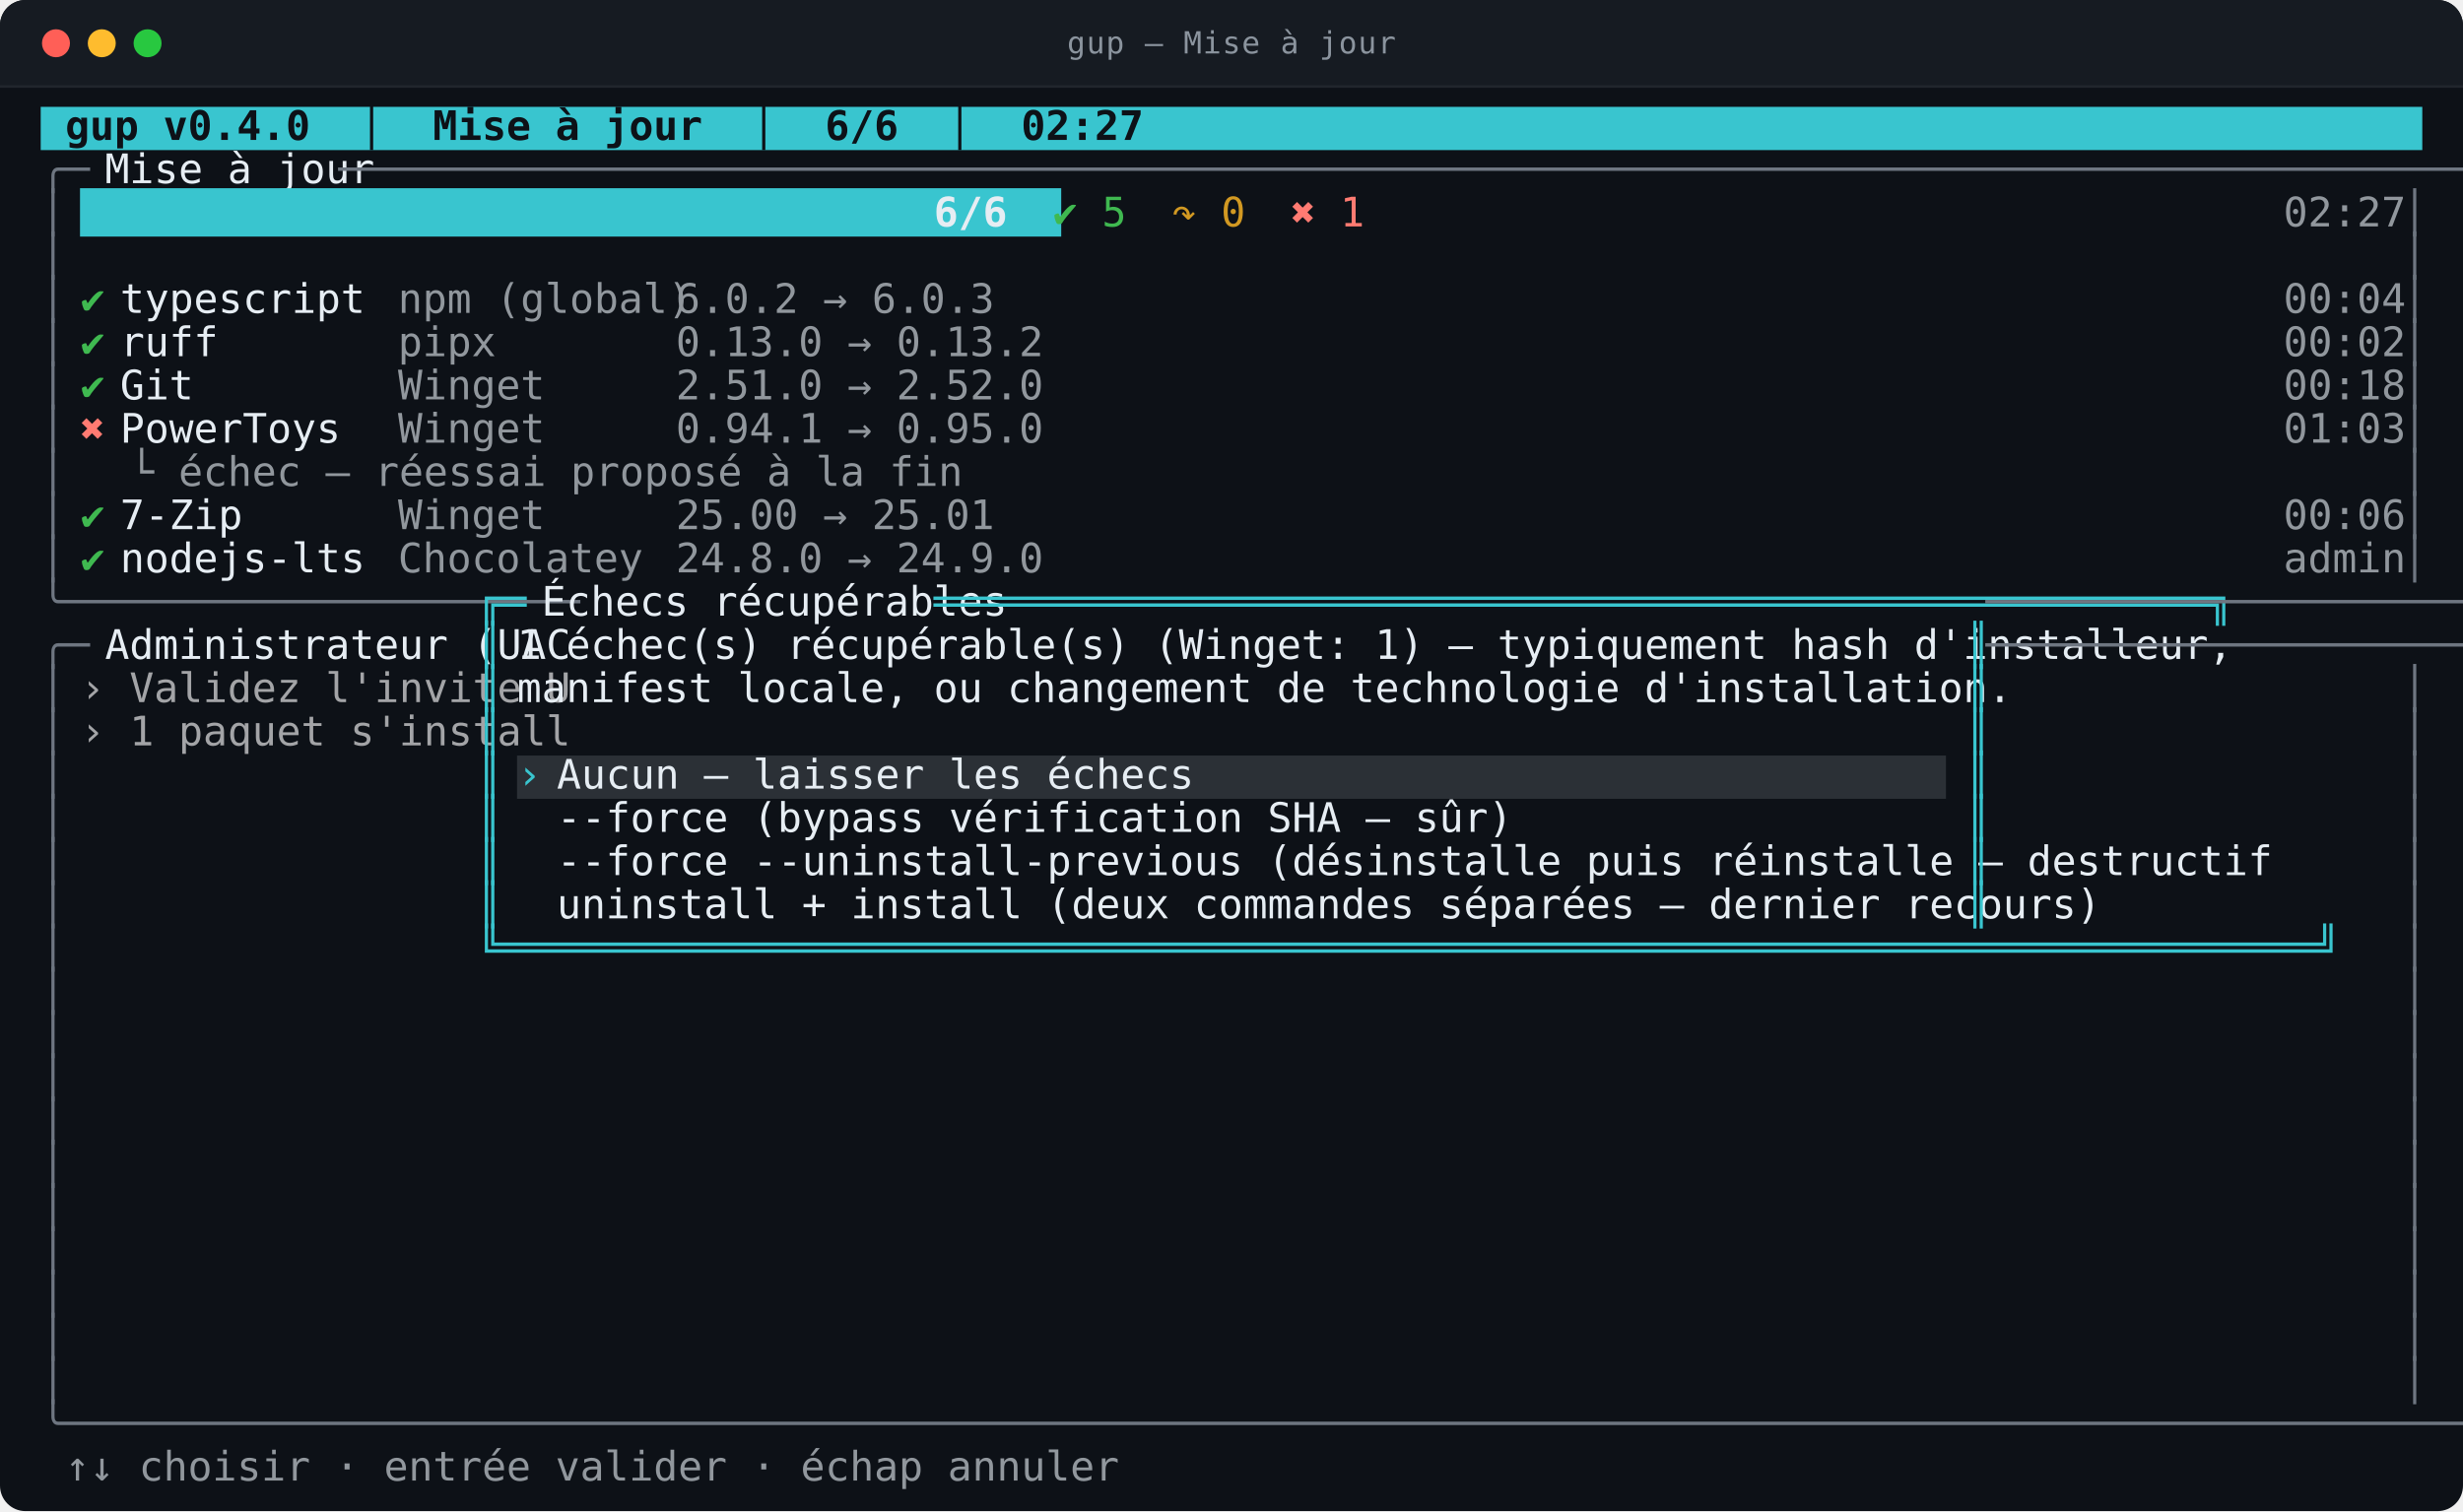
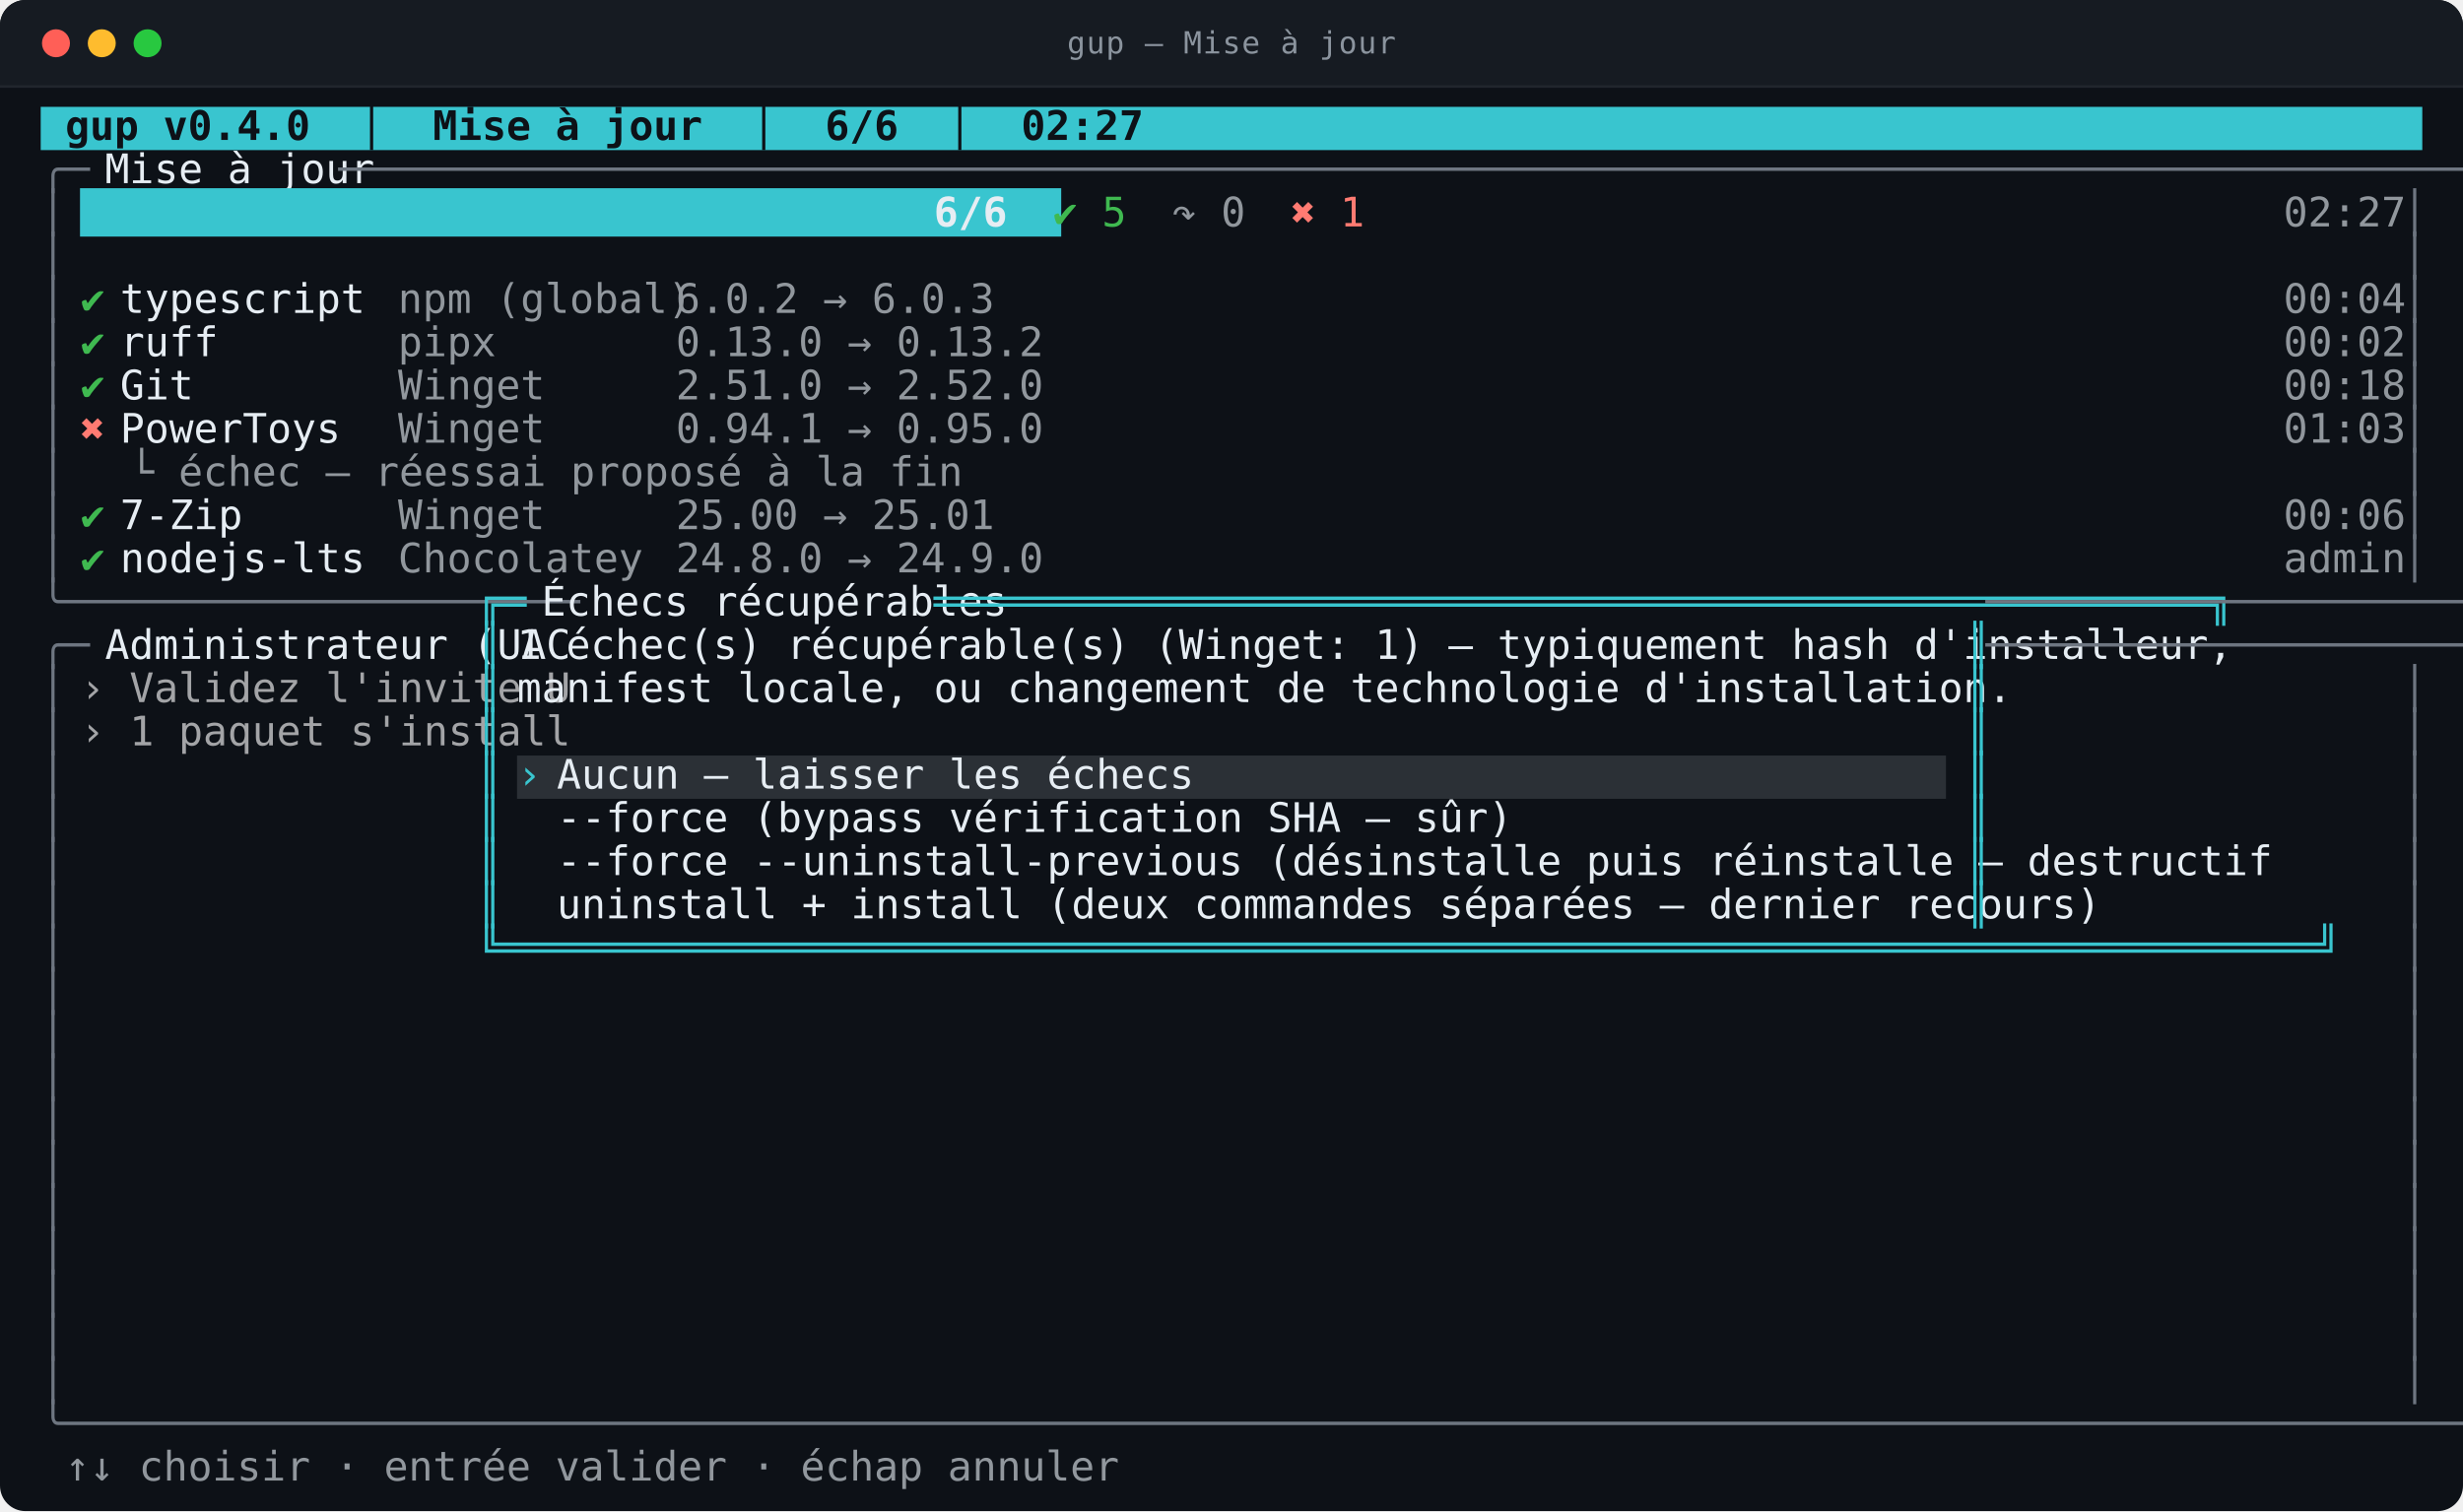
<svg xmlns="http://www.w3.org/2000/svg" viewBox="0 0 968.0 594.0" width="968.0" height="594.0" role="img" aria-labelledby="t d">
  <style>
text{font-family:ui-monospace,SFMono-Regular,"SF Mono",Menlo,Consolas,"DejaVu Sans Mono",monospace;font-size:16px}
.t{font-size:12px;letter-spacing:.4px;fill:#8b949e}
.b{font-weight:700}
.i{font-style:italic}
.u{text-decoration:underline}
.s{text-decoration:line-through}
.us{text-decoration:underline line-through}
.d{opacity:0.62}
.c0{fill:#39c5cf}
.c1{fill:#2b3036}
.c2{fill:#0d1117}
.c3{fill:#6e7681}
.c4{fill:#e6edf3}
.c5{fill:#3fb950}
- .c6{fill:#d29922}
+ .c6{fill:#91979d}
.c7{fill:#ff7b72}
- .c8{fill:#91979d}
- .c9{fill:#ffffff}
+ .c8{fill:#ffffff}
</style>
  <rect y="0.0" width="968.0" height="594.0" rx="10.0" fill="#0d1117" />
  <rect y="0.0" width="968.0" height="34.0" rx="10.0" fill="#161b22" />
  <rect y="24.0" width="968.0" height="10.0" fill="#161b22" />
  <line x1="0.0" y1="34.0" x2="968.0" y2="34.0" stroke="#21262d" />
  <circle cx="22.0" cy="17.0" r="5.5" fill="#ff5f57" />
  <circle cx="40.0" cy="17.0" r="5.5" fill="#febc2e" />
  <circle cx="58.0" cy="17.0" r="5.5" fill="#28c840" />
  <text class="t" x="484.0" y="21.0" text-anchor="middle">gup — Mise à jour</text>
  <rect class="c0" x="16.0" y="42.0" width="936.0" height="17.0" />
  <rect class="c1" x="203.2" y="297.0" width="561.6" height="17.0" />
  <text class="c2 b" x="16.0" y="55.0" textLength="351.0" lengthAdjust="spacingAndGlyphs" xml:space="preserve"> gup v0.4.0  │  Mise à jour  │  6/6  │  02:27</text>
  <text class="c3" x="16.0" y="72.0" textLength="15.6" lengthAdjust="spacingAndGlyphs" xml:space="preserve">╭─</text>
  <text class="c4" x="31.6" y="72.0" textLength="101.4" lengthAdjust="spacingAndGlyphs" xml:space="preserve"> Mise à jour </text>
  <text class="c3" x="133.0" y="72.0" textLength="819.0" lengthAdjust="spacingAndGlyphs" xml:space="preserve">────────────────────────────────────────────────────────────────────────────────────────────────────────╮</text>
  <text class="c3" x="16.0" y="89.0" textLength="7.8" lengthAdjust="spacingAndGlyphs" xml:space="preserve">│</text>
  <text class="c0" x="31.6" y="89.0" textLength="312.0" lengthAdjust="spacingAndGlyphs" xml:space="preserve">████████████████████████████████████████</text>
  <text class="c4 b" x="367.0" y="89.0" textLength="23.4" lengthAdjust="spacingAndGlyphs" xml:space="preserve">6/6</text>
  <text class="c5" x="413.8" y="89.0" textLength="23.4" lengthAdjust="spacingAndGlyphs" xml:space="preserve">✔ 5</text>
  <text class="c6" x="460.6" y="89.0" textLength="23.4" lengthAdjust="spacingAndGlyphs" xml:space="preserve">↷ 0</text>
  <text class="c7" x="507.4" y="89.0" textLength="23.4" lengthAdjust="spacingAndGlyphs" xml:space="preserve">✖ 1</text>
-   <text class="c8" x="897.4" y="89.0" textLength="39.0" lengthAdjust="spacingAndGlyphs" xml:space="preserve">02:27</text>
+   <text class="c6" x="897.4" y="89.0" textLength="39.0" lengthAdjust="spacingAndGlyphs" xml:space="preserve">02:27</text>
  <text class="c3" x="944.2" y="89.0" textLength="7.8" lengthAdjust="spacingAndGlyphs" xml:space="preserve">│</text>
  <text class="c3" x="16.0" y="106.0" textLength="7.8" lengthAdjust="spacingAndGlyphs" xml:space="preserve">│</text>
  <text class="c3" x="944.2" y="106.0" textLength="7.8" lengthAdjust="spacingAndGlyphs" xml:space="preserve">│</text>
  <text class="c3" x="16.0" y="123.0" textLength="7.8" lengthAdjust="spacingAndGlyphs" xml:space="preserve">│</text>
  <text class="c5" x="31.6" y="123.0" textLength="15.6" lengthAdjust="spacingAndGlyphs" xml:space="preserve">✔ </text>
  <text class="c4" x="47.2" y="123.0" textLength="109.2" lengthAdjust="spacingAndGlyphs" xml:space="preserve">typescript    </text>
-   <text class="c8" x="156.4" y="123.0" textLength="93.6" lengthAdjust="spacingAndGlyphs" xml:space="preserve">npm (global)</text>
-   <text class="c8" x="265.6" y="123.0" textLength="101.4" lengthAdjust="spacingAndGlyphs" xml:space="preserve">6.0.2 → 6.0.3</text>
-   <text class="c8" x="897.4" y="123.0" textLength="39.0" lengthAdjust="spacingAndGlyphs" xml:space="preserve">00:04</text>
+   <text class="c6" x="156.4" y="123.0" textLength="93.6" lengthAdjust="spacingAndGlyphs" xml:space="preserve">npm (global)</text>
+   <text class="c6" x="265.6" y="123.0" textLength="101.4" lengthAdjust="spacingAndGlyphs" xml:space="preserve">6.0.2 → 6.0.3</text>
+   <text class="c6" x="897.4" y="123.0" textLength="39.0" lengthAdjust="spacingAndGlyphs" xml:space="preserve">00:04</text>
  <text class="c3" x="944.2" y="123.0" textLength="7.8" lengthAdjust="spacingAndGlyphs" xml:space="preserve">│</text>
  <text class="c3" x="16.0" y="140.0" textLength="7.8" lengthAdjust="spacingAndGlyphs" xml:space="preserve">│</text>
  <text class="c5" x="31.6" y="140.0" textLength="15.6" lengthAdjust="spacingAndGlyphs" xml:space="preserve">✔ </text>
  <text class="c4" x="47.2" y="140.0" textLength="109.2" lengthAdjust="spacingAndGlyphs" xml:space="preserve">ruff          </text>
-   <text class="c8" x="156.4" y="140.0" textLength="93.6" lengthAdjust="spacingAndGlyphs" xml:space="preserve">pipx        </text>
-   <text class="c8" x="265.6" y="140.0" textLength="117.0" lengthAdjust="spacingAndGlyphs" xml:space="preserve">0.13.0 → 0.13.2</text>
-   <text class="c8" x="897.4" y="140.0" textLength="39.0" lengthAdjust="spacingAndGlyphs" xml:space="preserve">00:02</text>
+   <text class="c6" x="156.4" y="140.0" textLength="93.6" lengthAdjust="spacingAndGlyphs" xml:space="preserve">pipx        </text>
+   <text class="c6" x="265.6" y="140.0" textLength="117.0" lengthAdjust="spacingAndGlyphs" xml:space="preserve">0.13.0 → 0.13.2</text>
+   <text class="c6" x="897.4" y="140.0" textLength="39.0" lengthAdjust="spacingAndGlyphs" xml:space="preserve">00:02</text>
  <text class="c3" x="944.2" y="140.0" textLength="7.8" lengthAdjust="spacingAndGlyphs" xml:space="preserve">│</text>
  <text class="c3" x="16.0" y="157.0" textLength="7.8" lengthAdjust="spacingAndGlyphs" xml:space="preserve">│</text>
  <text class="c5" x="31.6" y="157.0" textLength="15.6" lengthAdjust="spacingAndGlyphs" xml:space="preserve">✔ </text>
  <text class="c4" x="47.2" y="157.0" textLength="109.2" lengthAdjust="spacingAndGlyphs" xml:space="preserve">Git           </text>
-   <text class="c8" x="156.4" y="157.0" textLength="93.6" lengthAdjust="spacingAndGlyphs" xml:space="preserve">Winget      </text>
-   <text class="c8" x="265.6" y="157.0" textLength="117.0" lengthAdjust="spacingAndGlyphs" xml:space="preserve">2.51.0 → 2.52.0</text>
-   <text class="c8" x="897.4" y="157.0" textLength="39.0" lengthAdjust="spacingAndGlyphs" xml:space="preserve">00:18</text>
+   <text class="c6" x="156.4" y="157.0" textLength="93.6" lengthAdjust="spacingAndGlyphs" xml:space="preserve">Winget      </text>
+   <text class="c6" x="265.6" y="157.0" textLength="117.0" lengthAdjust="spacingAndGlyphs" xml:space="preserve">2.51.0 → 2.52.0</text>
+   <text class="c6" x="897.4" y="157.0" textLength="39.0" lengthAdjust="spacingAndGlyphs" xml:space="preserve">00:18</text>
  <text class="c3" x="944.2" y="157.0" textLength="7.8" lengthAdjust="spacingAndGlyphs" xml:space="preserve">│</text>
  <text class="c3" x="16.0" y="174.0" textLength="7.8" lengthAdjust="spacingAndGlyphs" xml:space="preserve">│</text>
  <text class="c7" x="31.6" y="174.0" textLength="15.6" lengthAdjust="spacingAndGlyphs" xml:space="preserve">✖ </text>
  <text class="c4" x="47.2" y="174.0" textLength="109.2" lengthAdjust="spacingAndGlyphs" xml:space="preserve">PowerToys     </text>
-   <text class="c8" x="156.4" y="174.0" textLength="93.6" lengthAdjust="spacingAndGlyphs" xml:space="preserve">Winget      </text>
-   <text class="c8" x="265.6" y="174.0" textLength="117.0" lengthAdjust="spacingAndGlyphs" xml:space="preserve">0.94.1 → 0.95.0</text>
-   <text class="c8" x="897.4" y="174.0" textLength="39.0" lengthAdjust="spacingAndGlyphs" xml:space="preserve">01:03</text>
+   <text class="c6" x="156.4" y="174.0" textLength="93.6" lengthAdjust="spacingAndGlyphs" xml:space="preserve">Winget      </text>
+   <text class="c6" x="265.6" y="174.0" textLength="117.0" lengthAdjust="spacingAndGlyphs" xml:space="preserve">0.94.1 → 0.95.0</text>
+   <text class="c6" x="897.4" y="174.0" textLength="39.0" lengthAdjust="spacingAndGlyphs" xml:space="preserve">01:03</text>
  <text class="c3" x="944.2" y="174.0" textLength="7.8" lengthAdjust="spacingAndGlyphs" xml:space="preserve">│</text>
  <text class="c3" x="16.0" y="191.0" textLength="7.8" lengthAdjust="spacingAndGlyphs" xml:space="preserve">│</text>
-   <text class="c8" x="31.6" y="191.0" textLength="280.8" lengthAdjust="spacingAndGlyphs" xml:space="preserve">  └ échec — réessai proposé à la fin</text>
+   <text class="c6" x="31.6" y="191.0" textLength="280.8" lengthAdjust="spacingAndGlyphs" xml:space="preserve">  └ échec — réessai proposé à la fin</text>
  <text class="c3" x="944.2" y="191.0" textLength="7.8" lengthAdjust="spacingAndGlyphs" xml:space="preserve">│</text>
  <text class="c3" x="16.0" y="208.0" textLength="7.8" lengthAdjust="spacingAndGlyphs" xml:space="preserve">│</text>
  <text class="c5" x="31.6" y="208.0" textLength="15.6" lengthAdjust="spacingAndGlyphs" xml:space="preserve">✔ </text>
  <text class="c4" x="47.2" y="208.0" textLength="109.2" lengthAdjust="spacingAndGlyphs" xml:space="preserve">7-Zip         </text>
-   <text class="c8" x="156.4" y="208.0" textLength="93.6" lengthAdjust="spacingAndGlyphs" xml:space="preserve">Winget      </text>
-   <text class="c8" x="265.6" y="208.0" textLength="101.4" lengthAdjust="spacingAndGlyphs" xml:space="preserve">25.00 → 25.01</text>
-   <text class="c8" x="897.4" y="208.0" textLength="39.0" lengthAdjust="spacingAndGlyphs" xml:space="preserve">00:06</text>
+   <text class="c6" x="156.4" y="208.0" textLength="93.6" lengthAdjust="spacingAndGlyphs" xml:space="preserve">Winget      </text>
+   <text class="c6" x="265.6" y="208.0" textLength="101.4" lengthAdjust="spacingAndGlyphs" xml:space="preserve">25.00 → 25.01</text>
+   <text class="c6" x="897.4" y="208.0" textLength="39.0" lengthAdjust="spacingAndGlyphs" xml:space="preserve">00:06</text>
  <text class="c3" x="944.2" y="208.0" textLength="7.8" lengthAdjust="spacingAndGlyphs" xml:space="preserve">│</text>
  <text class="c3" x="16.0" y="225.0" textLength="7.8" lengthAdjust="spacingAndGlyphs" xml:space="preserve">│</text>
  <text class="c5" x="31.6" y="225.0" textLength="15.6" lengthAdjust="spacingAndGlyphs" xml:space="preserve">✔ </text>
  <text class="c4" x="47.2" y="225.0" textLength="109.2" lengthAdjust="spacingAndGlyphs" xml:space="preserve">nodejs-lts    </text>
-   <text class="c8" x="156.4" y="225.0" textLength="93.6" lengthAdjust="spacingAndGlyphs" xml:space="preserve">Chocolatey  </text>
-   <text class="c8" x="265.6" y="225.0" textLength="117.0" lengthAdjust="spacingAndGlyphs" xml:space="preserve">24.8.0 → 24.9.0</text>
-   <text class="c8" x="897.4" y="225.0" textLength="39.0" lengthAdjust="spacingAndGlyphs" xml:space="preserve">admin</text>
+   <text class="c6" x="156.4" y="225.0" textLength="93.6" lengthAdjust="spacingAndGlyphs" xml:space="preserve">Chocolatey  </text>
+   <text class="c6" x="265.6" y="225.0" textLength="117.0" lengthAdjust="spacingAndGlyphs" xml:space="preserve">24.8.0 → 24.9.0</text>
+   <text class="c6" x="897.4" y="225.0" textLength="39.0" lengthAdjust="spacingAndGlyphs" xml:space="preserve">admin</text>
  <text class="c3" x="944.2" y="225.0" textLength="7.8" lengthAdjust="spacingAndGlyphs" xml:space="preserve">│</text>
  <text class="c3" x="16.0" y="242.0" textLength="171.6" lengthAdjust="spacingAndGlyphs" xml:space="preserve">╰─────────────────────</text>
  <text class="c0" x="187.6" y="242.0" textLength="15.6" lengthAdjust="spacingAndGlyphs" xml:space="preserve">╔═</text>
  <text class="c4" x="203.2" y="242.0" textLength="163.8" lengthAdjust="spacingAndGlyphs" xml:space="preserve"> Échecs récupérables </text>
  <text class="c0" x="367.0" y="242.0" textLength="413.4" lengthAdjust="spacingAndGlyphs" xml:space="preserve">════════════════════════════════════════════════════╗</text>
  <text class="c3" x="780.4" y="242.0" textLength="171.6" lengthAdjust="spacingAndGlyphs" xml:space="preserve">─────────────────────╯</text>
  <text class="c3" x="16.0" y="259.0" textLength="15.6" lengthAdjust="spacingAndGlyphs" xml:space="preserve">╭─</text>
  <text class="c4" x="31.6" y="259.0" textLength="156.0" lengthAdjust="spacingAndGlyphs" xml:space="preserve"> Administrateur (UAC</text>
  <text class="c0" x="187.6" y="259.0" textLength="7.8" lengthAdjust="spacingAndGlyphs" xml:space="preserve">║</text>
  <text class="c4" x="203.2" y="259.0" textLength="546.0" lengthAdjust="spacingAndGlyphs" xml:space="preserve">1 échec(s) récupérable(s) (Winget: 1) — typiquement hash d'installeur,</text>
  <text class="c0" x="772.6" y="259.0" textLength="7.8" lengthAdjust="spacingAndGlyphs" xml:space="preserve">║</text>
  <text class="c3" x="780.4" y="259.0" textLength="171.6" lengthAdjust="spacingAndGlyphs" xml:space="preserve">─────────────────────╮</text>
  <text class="c3" x="16.0" y="276.0" textLength="7.8" lengthAdjust="spacingAndGlyphs" xml:space="preserve">│</text>
-   <text class="c9 d" x="31.6" y="276.0" textLength="156.0" lengthAdjust="spacingAndGlyphs" xml:space="preserve">› Validez l'invite U</text>
+   <text class="c8 d" x="31.6" y="276.0" textLength="156.0" lengthAdjust="spacingAndGlyphs" xml:space="preserve">› Validez l'invite U</text>
  <text class="c0" x="187.6" y="276.0" textLength="7.8" lengthAdjust="spacingAndGlyphs" xml:space="preserve">║</text>
  <text class="c4" x="203.2" y="276.0" textLength="475.8" lengthAdjust="spacingAndGlyphs" xml:space="preserve">manifest locale, ou changement de technologie d'installation.</text>
  <text class="c0" x="772.6" y="276.0" textLength="7.8" lengthAdjust="spacingAndGlyphs" xml:space="preserve">║</text>
  <text class="c3" x="944.2" y="276.0" textLength="7.8" lengthAdjust="spacingAndGlyphs" xml:space="preserve">│</text>
  <text class="c3" x="16.0" y="293.0" textLength="7.8" lengthAdjust="spacingAndGlyphs" xml:space="preserve">│</text>
-   <text class="c9 d" x="31.6" y="293.0" textLength="156.0" lengthAdjust="spacingAndGlyphs" xml:space="preserve">› 1 paquet s'install</text>
+   <text class="c8 d" x="31.6" y="293.0" textLength="156.0" lengthAdjust="spacingAndGlyphs" xml:space="preserve">› 1 paquet s'install</text>
  <text class="c0" x="187.6" y="293.0" textLength="7.8" lengthAdjust="spacingAndGlyphs" xml:space="preserve">║</text>
  <text class="c0" x="772.6" y="293.0" textLength="7.8" lengthAdjust="spacingAndGlyphs" xml:space="preserve">║</text>
  <text class="c3" x="944.2" y="293.0" textLength="7.8" lengthAdjust="spacingAndGlyphs" xml:space="preserve">│</text>
  <text class="c3" x="16.0" y="310.0" textLength="7.8" lengthAdjust="spacingAndGlyphs" xml:space="preserve">│</text>
  <text class="c0" x="187.6" y="310.0" textLength="7.8" lengthAdjust="spacingAndGlyphs" xml:space="preserve">║</text>
  <text class="c0" x="203.2" y="310.0" textLength="15.6" lengthAdjust="spacingAndGlyphs" xml:space="preserve">› </text>
  <text class="c4" x="218.8" y="310.0" textLength="546.0" lengthAdjust="spacingAndGlyphs" xml:space="preserve">Aucun — laisser les échecs                                            </text>
  <text class="c0" x="772.6" y="310.0" textLength="7.8" lengthAdjust="spacingAndGlyphs" xml:space="preserve">║</text>
  <text class="c3" x="944.2" y="310.0" textLength="7.8" lengthAdjust="spacingAndGlyphs" xml:space="preserve">│</text>
  <text class="c3" x="16.0" y="327.0" textLength="7.8" lengthAdjust="spacingAndGlyphs" xml:space="preserve">│</text>
  <text class="c0" x="187.6" y="327.0" textLength="7.8" lengthAdjust="spacingAndGlyphs" xml:space="preserve">║</text>
  <text class="c4" x="218.8" y="327.0" textLength="304.2" lengthAdjust="spacingAndGlyphs" xml:space="preserve">--force (bypass vérification SHA — sûr)</text>
  <text class="c0" x="772.6" y="327.0" textLength="7.8" lengthAdjust="spacingAndGlyphs" xml:space="preserve">║</text>
  <text class="c3" x="944.2" y="327.0" textLength="7.8" lengthAdjust="spacingAndGlyphs" xml:space="preserve">│</text>
  <text class="c3" x="16.0" y="344.0" textLength="7.8" lengthAdjust="spacingAndGlyphs" xml:space="preserve">│</text>
  <text class="c0" x="187.6" y="344.0" textLength="7.8" lengthAdjust="spacingAndGlyphs" xml:space="preserve">║</text>
  <text class="c4" x="218.8" y="344.0" textLength="546.0" lengthAdjust="spacingAndGlyphs" xml:space="preserve">--force --uninstall-previous (désinstalle puis réinstalle — destructif</text>
  <text class="c0" x="772.6" y="344.0" textLength="7.8" lengthAdjust="spacingAndGlyphs" xml:space="preserve">║</text>
  <text class="c3" x="944.2" y="344.0" textLength="7.8" lengthAdjust="spacingAndGlyphs" xml:space="preserve">│</text>
  <text class="c3" x="16.0" y="361.0" textLength="7.8" lengthAdjust="spacingAndGlyphs" xml:space="preserve">│</text>
  <text class="c0" x="187.6" y="361.0" textLength="7.8" lengthAdjust="spacingAndGlyphs" xml:space="preserve">║</text>
  <text class="c4" x="218.8" y="361.0" textLength="491.4" lengthAdjust="spacingAndGlyphs" xml:space="preserve">uninstall + install (deux commandes séparées — dernier recours)</text>
  <text class="c0" x="772.6" y="361.0" textLength="7.8" lengthAdjust="spacingAndGlyphs" xml:space="preserve">║</text>
  <text class="c3" x="944.2" y="361.0" textLength="7.8" lengthAdjust="spacingAndGlyphs" xml:space="preserve">│</text>
  <text class="c3" x="16.0" y="378.0" textLength="7.8" lengthAdjust="spacingAndGlyphs" xml:space="preserve">│</text>
  <text class="c0" x="187.6" y="378.0" textLength="592.8" lengthAdjust="spacingAndGlyphs" xml:space="preserve">╚══════════════════════════════════════════════════════════════════════════╝</text>
  <text class="c3" x="944.2" y="378.0" textLength="7.8" lengthAdjust="spacingAndGlyphs" xml:space="preserve">│</text>
  <text class="c3" x="16.0" y="395.0" textLength="7.8" lengthAdjust="spacingAndGlyphs" xml:space="preserve">│</text>
  <text class="c3" x="944.2" y="395.0" textLength="7.8" lengthAdjust="spacingAndGlyphs" xml:space="preserve">│</text>
  <text class="c3" x="16.0" y="412.0" textLength="7.8" lengthAdjust="spacingAndGlyphs" xml:space="preserve">│</text>
  <text class="c3" x="944.2" y="412.0" textLength="7.8" lengthAdjust="spacingAndGlyphs" xml:space="preserve">│</text>
  <text class="c3" x="16.0" y="429.0" textLength="7.8" lengthAdjust="spacingAndGlyphs" xml:space="preserve">│</text>
  <text class="c3" x="944.2" y="429.0" textLength="7.8" lengthAdjust="spacingAndGlyphs" xml:space="preserve">│</text>
  <text class="c3" x="16.0" y="446.0" textLength="7.8" lengthAdjust="spacingAndGlyphs" xml:space="preserve">│</text>
  <text class="c3" x="944.2" y="446.0" textLength="7.8" lengthAdjust="spacingAndGlyphs" xml:space="preserve">│</text>
  <text class="c3" x="16.0" y="463.0" textLength="7.8" lengthAdjust="spacingAndGlyphs" xml:space="preserve">│</text>
  <text class="c3" x="944.2" y="463.0" textLength="7.8" lengthAdjust="spacingAndGlyphs" xml:space="preserve">│</text>
  <text class="c3" x="16.0" y="480.0" textLength="7.8" lengthAdjust="spacingAndGlyphs" xml:space="preserve">│</text>
  <text class="c3" x="944.2" y="480.0" textLength="7.8" lengthAdjust="spacingAndGlyphs" xml:space="preserve">│</text>
  <text class="c3" x="16.0" y="497.0" textLength="7.8" lengthAdjust="spacingAndGlyphs" xml:space="preserve">│</text>
  <text class="c3" x="944.2" y="497.0" textLength="7.8" lengthAdjust="spacingAndGlyphs" xml:space="preserve">│</text>
  <text class="c3" x="16.0" y="514.0" textLength="7.8" lengthAdjust="spacingAndGlyphs" xml:space="preserve">│</text>
  <text class="c3" x="944.2" y="514.0" textLength="7.8" lengthAdjust="spacingAndGlyphs" xml:space="preserve">│</text>
  <text class="c3" x="16.0" y="531.0" textLength="7.8" lengthAdjust="spacingAndGlyphs" xml:space="preserve">│</text>
  <text class="c3" x="944.2" y="531.0" textLength="7.8" lengthAdjust="spacingAndGlyphs" xml:space="preserve">│</text>
  <text class="c3" x="16.0" y="548.0" textLength="7.8" lengthAdjust="spacingAndGlyphs" xml:space="preserve">│</text>
  <text class="c3" x="944.2" y="548.0" textLength="7.8" lengthAdjust="spacingAndGlyphs" xml:space="preserve">│</text>
  <text class="c3" x="16.0" y="565.0" textLength="936.0" lengthAdjust="spacingAndGlyphs" xml:space="preserve">╰──────────────────────────────────────────────────────────────────────────────────────────────────────────────────────╯</text>
-   <text class="c8" x="16.0" y="582.0" textLength="343.2" lengthAdjust="spacingAndGlyphs" xml:space="preserve"> ↑↓ choisir · entrée valider · échap annuler</text>
+   <text class="c6" x="16.0" y="582.0" textLength="343.2" lengthAdjust="spacingAndGlyphs" xml:space="preserve"> ↑↓ choisir · entrée valider · échap annuler</text>
</svg>
